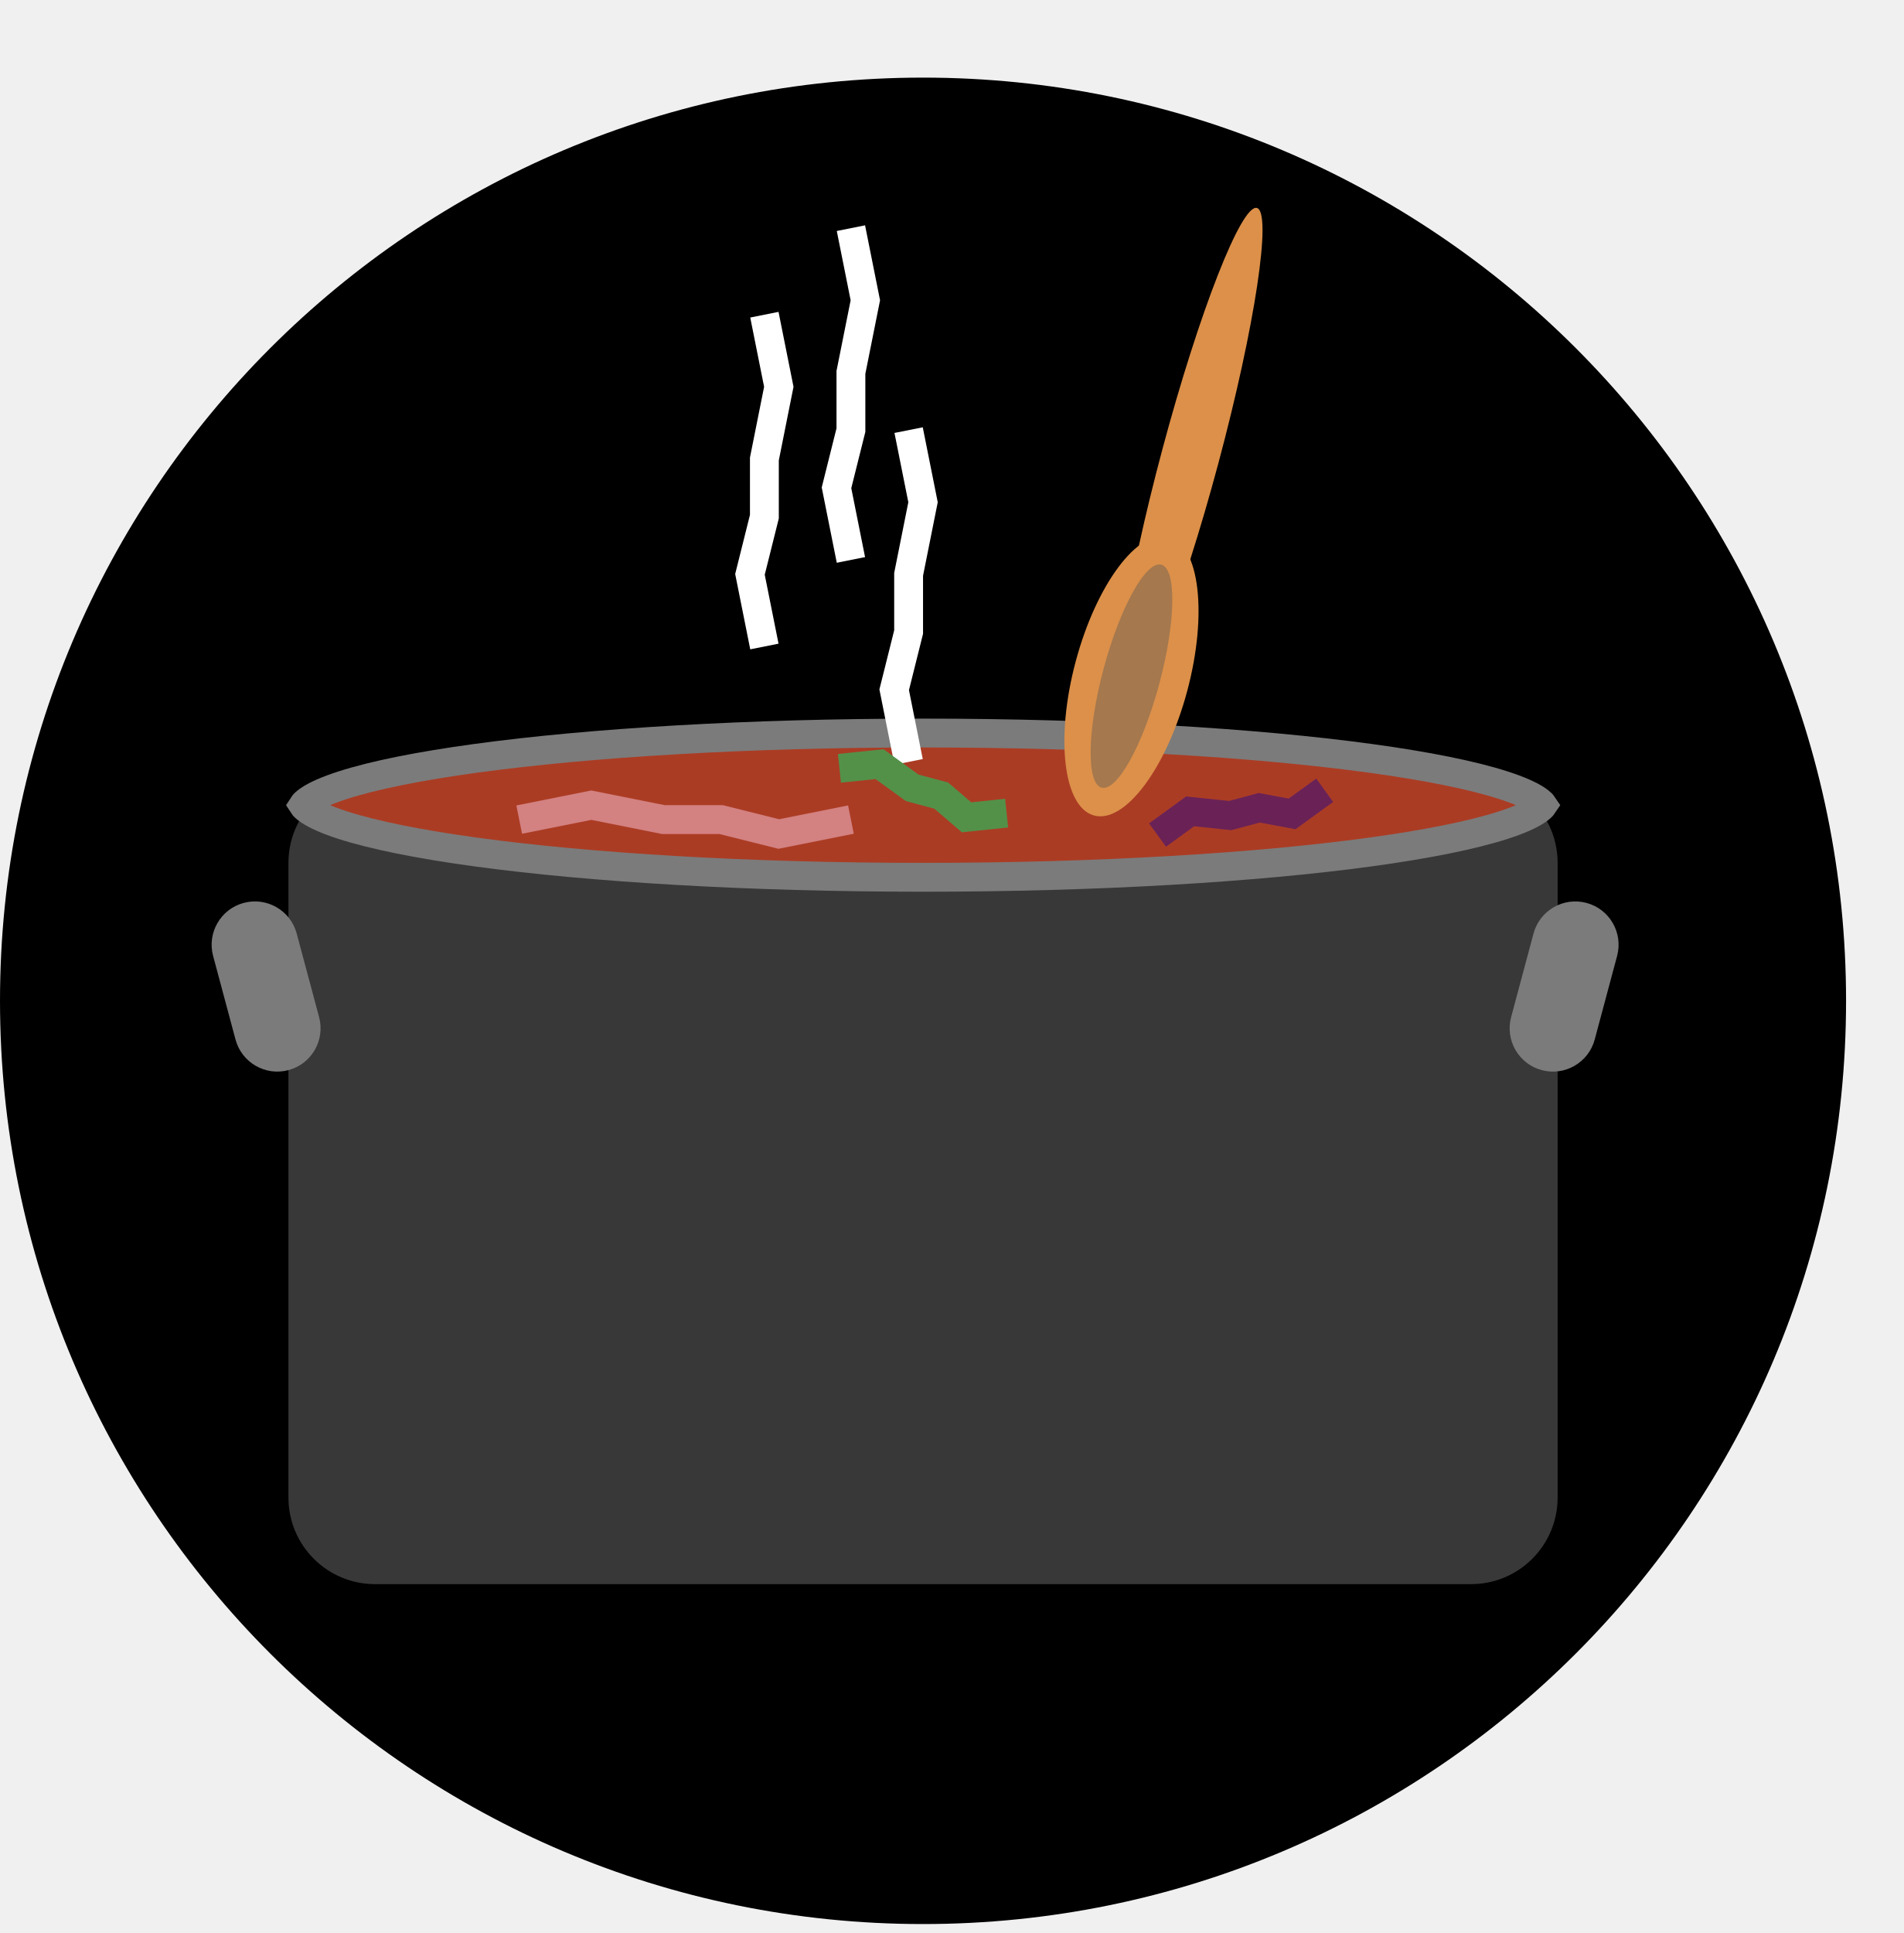
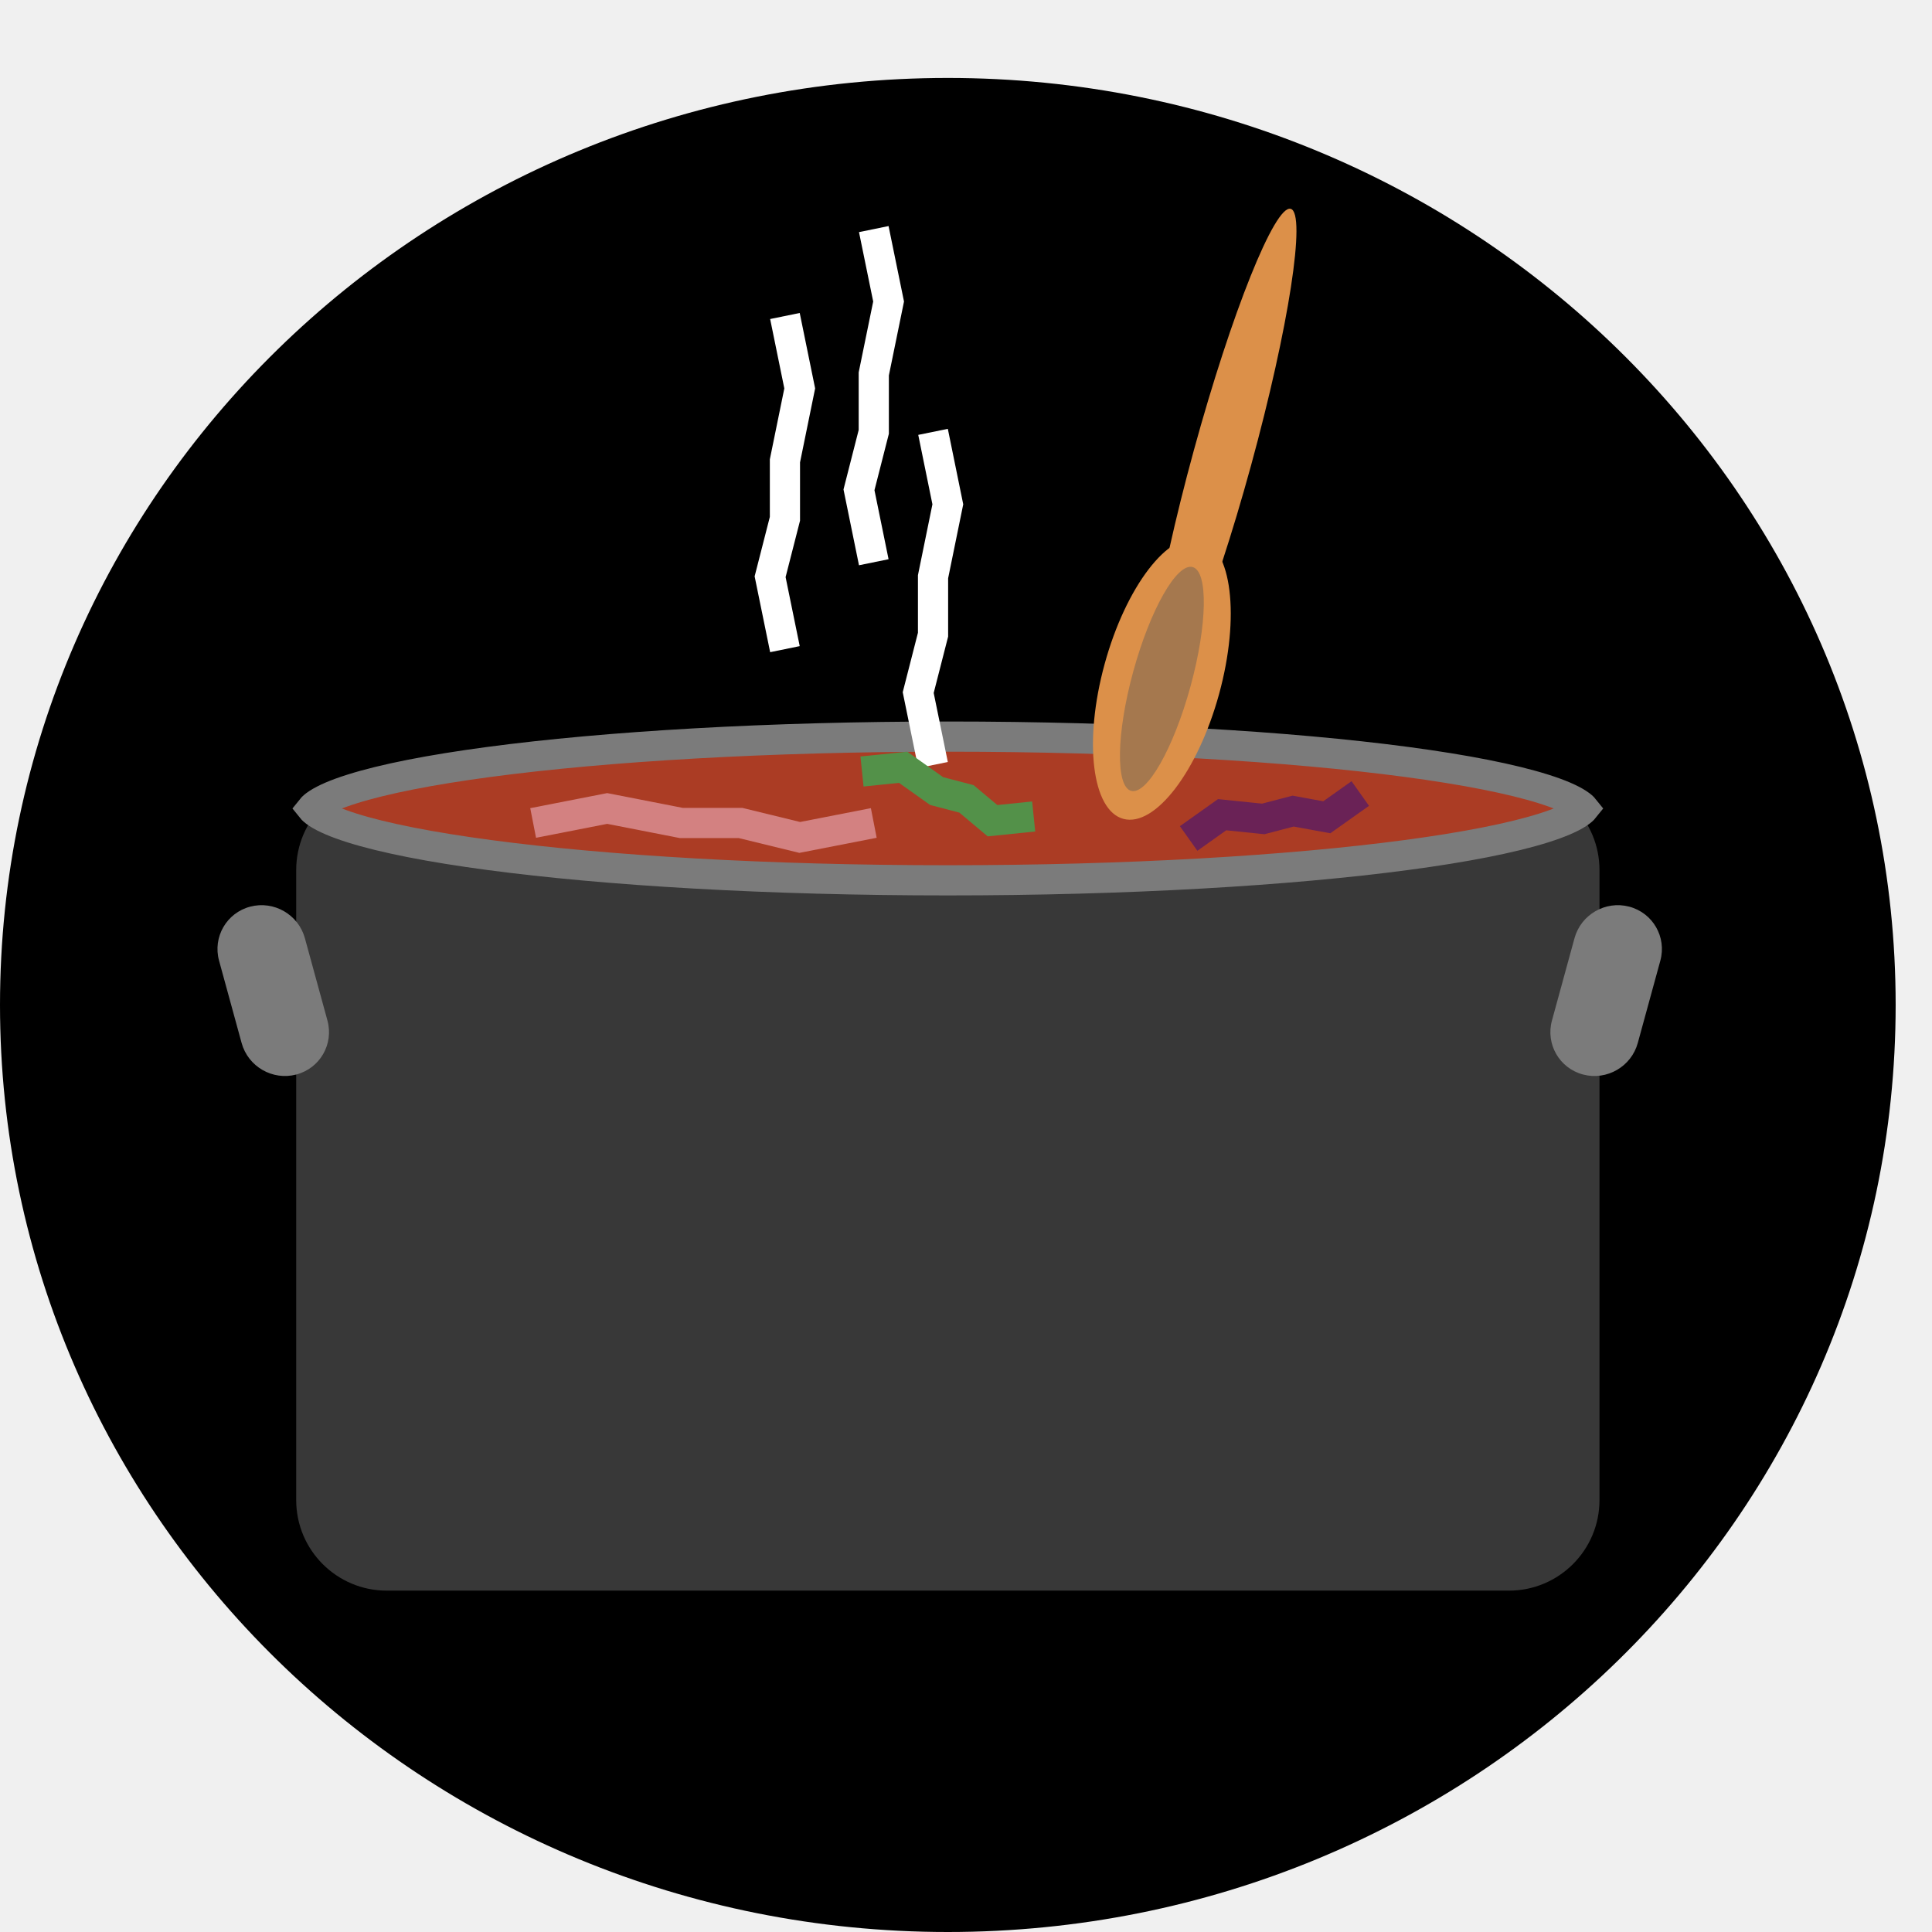
- <svg xmlns="http://www.w3.org/2000/svg" width="66" height="67" viewBox="0 0 66 67" fill="none">
-   <circle cx="32" cy="34.69" r="32" fill="black" />
-   <rect x="10" y="26.908" width="44" height="28" rx="3" fill="#383838" />
-   <path d="M53.276 27.719C53.417 27.814 53.471 27.878 53.491 27.908C53.471 27.938 53.417 28.002 53.276 28.096C53.039 28.254 52.657 28.426 52.117 28.6C51.046 28.945 49.468 29.264 47.489 29.534C43.536 30.073 38.06 30.408 32 30.408C25.94 30.408 20.464 30.073 16.511 29.534C14.531 29.264 12.954 28.945 11.882 28.6C11.343 28.426 10.961 28.254 10.724 28.096C10.582 28.002 10.528 27.938 10.509 27.908C10.528 27.878 10.582 27.814 10.724 27.719C10.961 27.561 11.343 27.39 11.882 27.216C12.954 26.87 14.531 26.552 16.511 26.282C20.464 25.743 25.94 25.408 32 25.408C38.06 25.408 43.536 25.743 47.489 26.282C49.468 26.552 51.046 26.87 52.117 27.216C52.657 27.39 53.039 27.561 53.276 27.719Z" fill="#AB3C24" stroke="#7B7B7B" />
-   <ellipse cx="41.271" cy="15.806" rx="1" ry="8.901" transform="rotate(15 41.2706 15.8055)" fill="#DC9049" />
-   <ellipse cx="39.226" cy="23.437" rx="2" ry="5" transform="rotate(15 39.2256 23.4372)" fill="#DC9049" />
-   <ellipse cx="39.226" cy="23.437" rx="1" ry="4" transform="rotate(15 39.2258 23.4372)" fill="#A5784E" />
-   <path d="M18 28.408L20.5 27.908L23 28.408H25L27 28.908L29.5 28.408" stroke="#D38181" />
-   <path d="M26.5 10.908L27 13.408L26.5 15.908L26.5 17.908L26 19.908L26.5 22.408" stroke="white" />
-   <path d="M31.5 14.908L32 17.408L31.5 19.908L31.5 21.908L31 23.908L31.5 26.408" stroke="white" />
-   <path d="M29.5 7.908L30 10.408L29.5 12.908L29.5 14.908L29 16.908L29.5 19.408" stroke="white" />
-   <path d="M29.102 26.631L30.491 26.486L31.622 27.306L32.63 27.576L33.508 28.329L34.898 28.184" stroke="#539149" />
-   <path d="M40.129 28.944L41.26 28.123L42.649 28.268L43.657 27.998L44.794 28.211L45.925 27.391" stroke="#6A2256" />
-   <rect x="53.553" y="30.908" width="3" height="6" rx="1.5" transform="rotate(15 53.553 30.9077)" fill="#7B7B7B" />
-   <rect x="7" y="31.684" width="3" height="6" rx="1.5" transform="rotate(-15 7 31.6842)" fill="#7B7B7B" />
+ <svg xmlns="http://www.w3.org/2000/svg" width="64" height="64" viewBox="0 0 64 64" fill="none">
+   <ellipse cx="31.398" cy="33.291" rx="31.398" ry="30.709" fill="black" />
+   <rect x="9.812" y="25.822" width="43.173" height="26.87" rx="3" fill="#383838" />
+   <path d="M52.271 26.619C52.39 26.696 52.444 26.752 52.468 26.782C52.444 26.812 52.39 26.867 52.271 26.945C52.04 27.096 51.666 27.26 51.137 27.427C50.085 27.759 48.538 28.064 46.595 28.323C42.717 28.841 37.344 29.162 31.398 29.162C25.452 29.162 20.079 28.841 16.201 28.323C14.258 28.064 12.711 27.759 11.66 27.427C11.13 27.26 10.757 27.096 10.525 26.945C10.406 26.867 10.352 26.812 10.328 26.782C10.352 26.752 10.406 26.696 10.525 26.619C10.757 26.468 11.13 26.303 11.66 26.137C12.711 25.805 14.258 25.499 16.201 25.24C20.079 24.723 25.452 24.401 31.398 24.401C37.344 24.401 42.717 24.723 46.595 25.24C48.538 25.499 50.085 25.805 51.137 26.137C51.666 26.303 52.04 26.468 52.271 26.619Z" fill="#AB3C24" stroke="#7B7B7B" />
+   <ellipse cx="0.98" cy="8.555" rx="0.98" ry="8.555" transform="matrix(0.967334 0.253506 -0.264227 0.964461 41.8074 6.6688)" fill="#DC9049" />
+   <ellipse cx="1.96" cy="4.806" rx="1.96" ry="4.806" transform="matrix(0.967334 0.253506 -0.264227 0.964461 37.8623 17.3602)" fill="#DC9049" />
+   <ellipse cx="0.98" cy="3.844" rx="0.98" ry="3.844" transform="matrix(0.967334 0.253506 -0.264227 0.964461 38.5564 18.5355)" fill="#A5784E" />
+   <path d="M17.661 27.262L20.114 26.782L22.567 27.262L24.53 27.262L26.492 27.741L28.945 27.262" stroke="#D38181" />
+   <path d="M26.002 10.468L26.492 12.867L26.002 15.266L26.002 17.185L25.511 19.105L26.002 21.504" stroke="white" />
+   <path d="M30.908 14.306L31.398 16.706L30.908 19.105L30.908 21.024L30.417 22.943L30.908 25.342" stroke="white" />
+   <path d="M28.945 7.589L29.436 9.988L28.945 12.387L28.945 14.306L28.455 16.226L28.945 18.625" stroke="white" />
+   <path d="M28.555 25.557L29.918 25.417L31.027 26.205L32.016 26.464L32.878 27.187L34.242 27.047" stroke="#539149" />
+   <path d="M39.375 27.776L40.484 26.988L41.847 27.128L42.836 26.869L43.952 27.073L45.061 26.286" stroke="#6A2256" />
+   <rect width="2.939" height="5.767" rx="1.47" transform="matrix(0.967334 0.253506 -0.264227 0.964461 52.5461 29.6609)" fill="#7B7B7B" />
+   <rect width="2.939" height="5.767" rx="1.47" transform="matrix(0.967334 -0.253506 0.264227 0.964461 6.86841 30.406)" fill="#7B7B7B" />
</svg>
